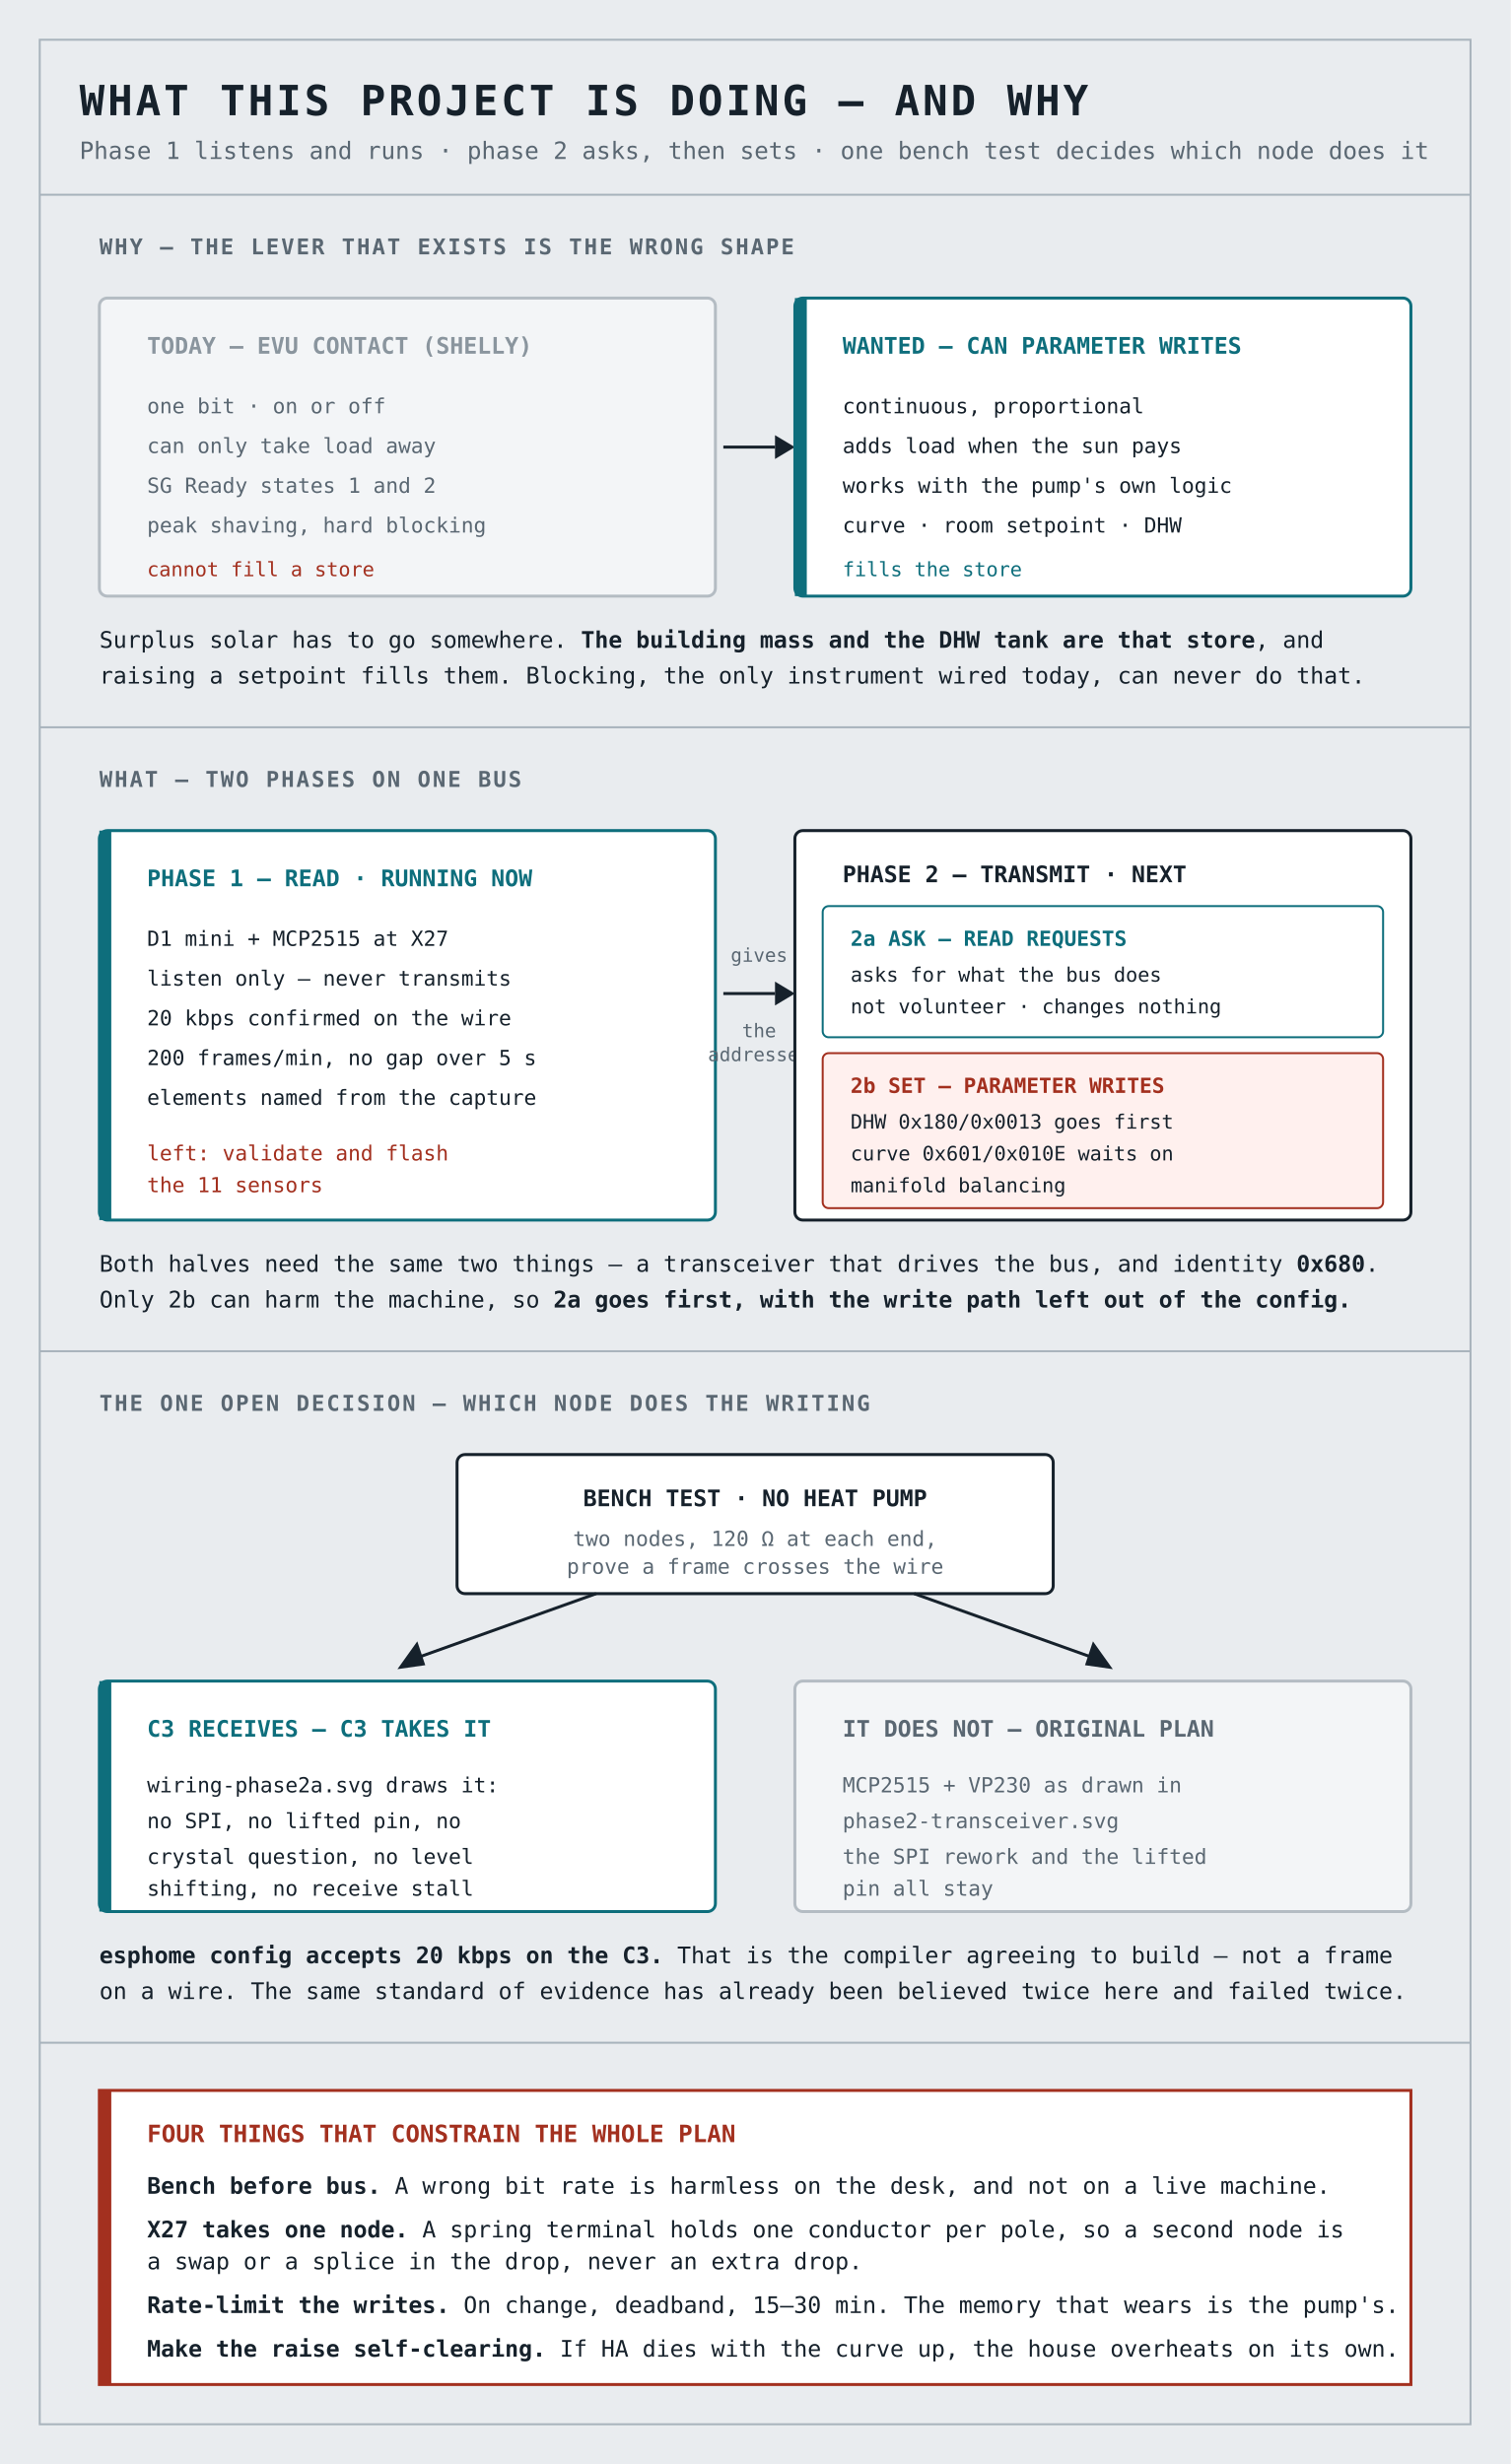
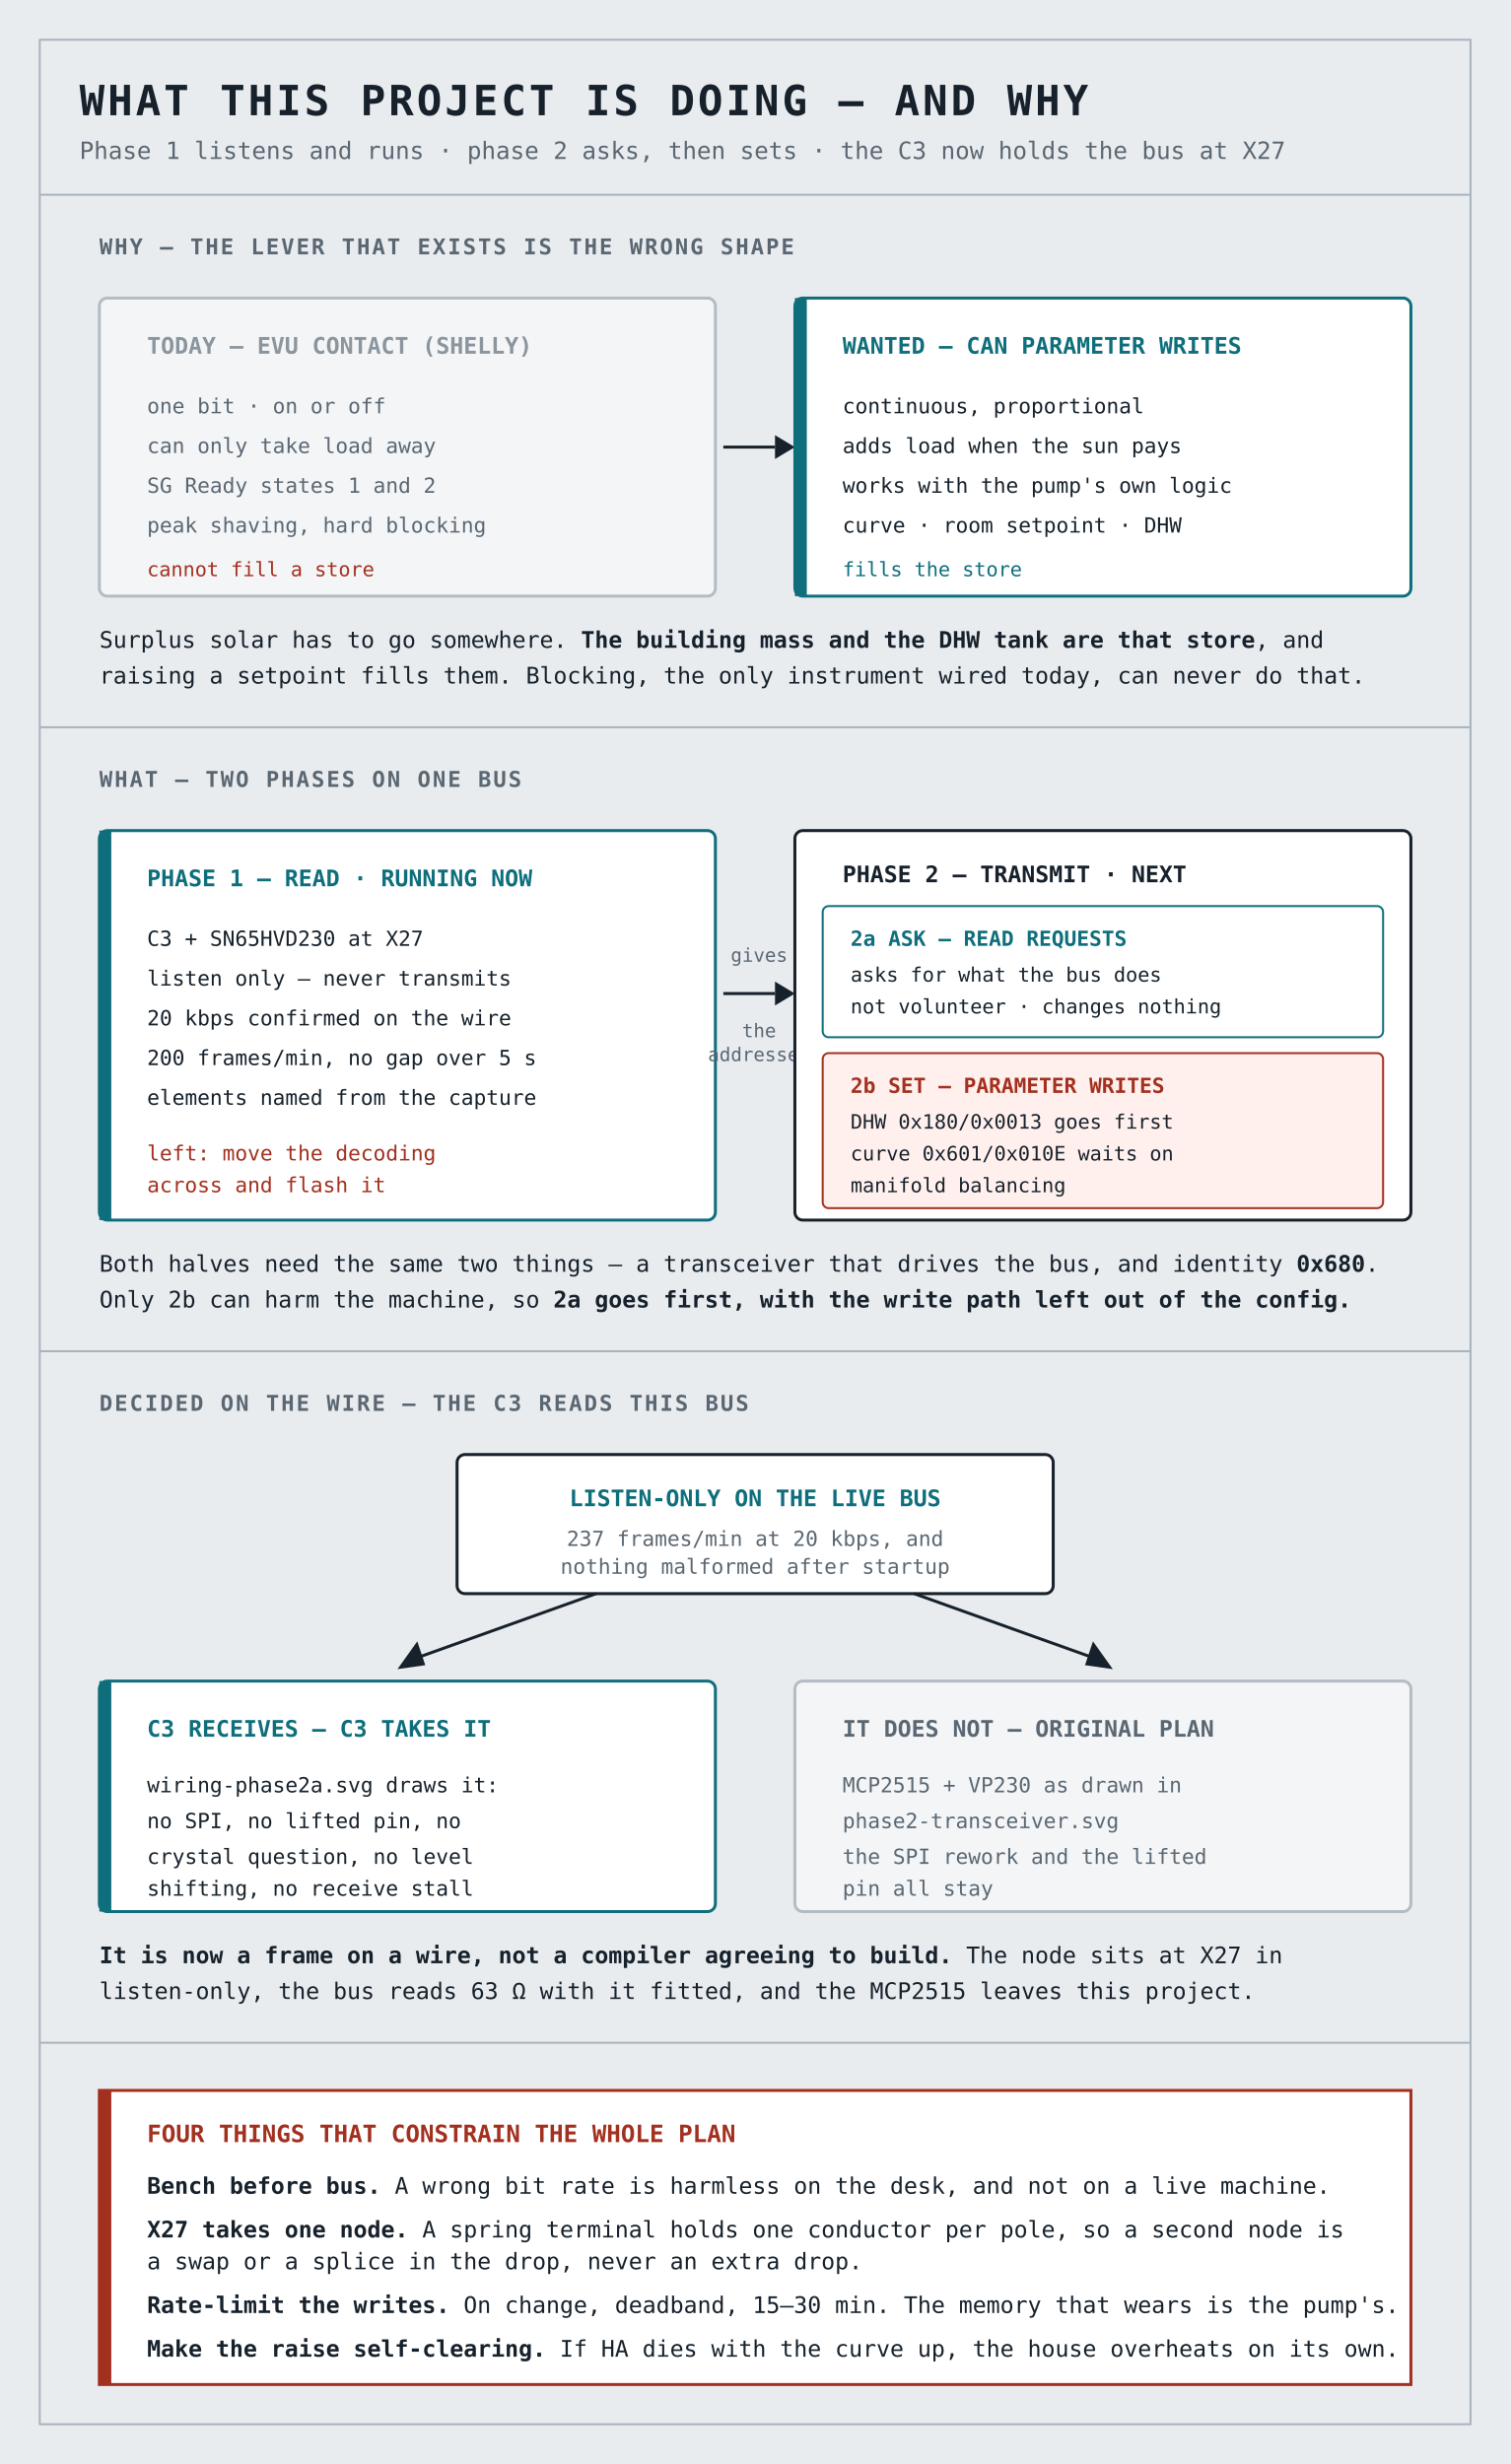
<svg xmlns="http://www.w3.org/2000/svg" viewBox="0 0 760 1240" width="760" height="1240" font-family="ui-monospace, SFMono-Regular, Menlo, Consolas, monospace">
  <rect width="760" height="1240" fill="#E9ECEF" />
  <rect x="20" y="20" width="720" height="1200" fill="none" stroke="#A8B3BC" />
  <text x="40" y="58" font-size="21" font-weight="700" fill="#16212B" letter-spacing="1.5">WHAT THIS PROJECT IS DOING — AND WHY</text>
-   <text x="40" y="80" font-size="12" fill="#5A6772">Phase 1 listens and runs · phase 2 asks, then sets · one bench test decides which node does it</text>
+   <text x="40" y="80" font-size="12" fill="#5A6772">Phase 1 listens and runs · phase 2 asks, then sets · the C3 now holds the bus at X27</text>
  <line x1="20" y1="98" x2="740" y2="98" stroke="#A8B3BC" />
  <text x="50" y="128" font-size="11" font-weight="700" fill="#5A6772" letter-spacing="1">WHY — THE LEVER THAT EXISTS IS THE WRONG SHAPE</text>
  <rect x="50" y="150" width="310" height="150" rx="4" fill="#F3F5F7" stroke="#B4BCC3" stroke-width="1.5" />
  <text x="74" y="178" font-size="11.5" font-weight="700" fill="#8A959E">TODAY — EVU CONTACT (SHELLY)</text>
  <g font-size="10.5" fill="#5A6772">
    <text x="74" y="208">one bit · on or off</text>
    <text x="74" y="228">can only take load away</text>
    <text x="74" y="248">SG Ready states 1 and 2</text>
    <text x="74" y="268">peak shaving, hard blocking</text>
  </g>
  <text x="74" y="290" font-size="10" fill="#A3301F">cannot fill a store</text>
  <line x1="364" y1="225" x2="390" y2="225" stroke="#16212B" stroke-width="1.5" />
  <polygon points="390,219 400,225 390,231" fill="#16212B" />
  <rect x="400" y="150" width="310" height="150" rx="4" fill="#FFFFFF" stroke="#0E6E7C" stroke-width="1.5" />
  <rect x="400" y="150" width="6" height="150" fill="#0E6E7C" />
  <text x="424" y="178" font-size="11.5" font-weight="700" fill="#0E6E7C">WANTED — CAN PARAMETER WRITES</text>
  <g font-size="10.5" fill="#16212B">
    <text x="424" y="208">continuous, proportional</text>
    <text x="424" y="228">adds load when the sun pays</text>
    <text x="424" y="248">works with the pump's own logic</text>
    <text x="424" y="268">curve · room setpoint · DHW</text>
  </g>
  <text x="424" y="290" font-size="10" fill="#0E6E7C">fills the store</text>
  <text x="50" y="326" font-size="11.5" fill="#16212B">Surplus solar has to go somewhere. <tspan font-weight="700">The building mass and the DHW tank are that store</tspan>, and</text>
  <text x="50" y="344" font-size="11.5" fill="#16212B">raising a setpoint fills them. Blocking, the only instrument wired today, can never do that.</text>
  <line x1="20" y1="366" x2="740" y2="366" stroke="#A8B3BC" />
  <text x="50" y="396" font-size="11" font-weight="700" fill="#5A6772" letter-spacing="1">WHAT — TWO PHASES ON ONE BUS</text>
  <rect x="50" y="418" width="310" height="196" rx="4" fill="#FFFFFF" stroke="#0E6E7C" stroke-width="1.5" />
  <rect x="50" y="418" width="6" height="196" fill="#0E6E7C" />
  <text x="74" y="446" font-size="11.5" font-weight="700" fill="#0E6E7C">PHASE 1 — READ · RUNNING NOW</text>
  <g font-size="10.5" fill="#16212B">
-     <text x="74" y="476">D1 mini + MCP2515 at X27</text>
+     <text x="74" y="476">C3 + SN65HVD230 at X27</text>
    <text x="74" y="496">listen only — never transmits</text>
    <text x="74" y="516">20 kbps confirmed on the wire</text>
    <text x="74" y="536">200 frames/min, no gap over 5 s</text>
    <text x="74" y="556">elements named from the capture</text>
  </g>
-   <text x="74" y="584" font-size="10.5" fill="#A3301F">left: validate and flash</text>
-   <text x="74" y="600" font-size="10.5" fill="#A3301F">the 11 sensors</text>
+   <text x="74" y="584" font-size="10.5" fill="#A3301F">left: move the decoding</text>
+   <text x="74" y="600" font-size="10.5" fill="#A3301F">across and flash it</text>
  <line x1="364" y1="500" x2="390" y2="500" stroke="#16212B" stroke-width="1.5" />
  <polygon points="390,494 400,500 390,506" fill="#16212B" />
  <text x="382" y="484" font-size="9.5" fill="#5A6772" text-anchor="middle">gives</text>
  <text x="382" y="522" font-size="9.5" fill="#5A6772" text-anchor="middle">the</text>
  <text x="382" y="534" font-size="9.5" fill="#5A6772" text-anchor="middle">addresses</text>
  <rect x="400" y="418" width="310" height="196" rx="4" fill="#FFFFFF" stroke="#16212B" stroke-width="1.5" />
  <text x="424" y="444" font-size="11.5" font-weight="700" fill="#16212B">PHASE 2 — TRANSMIT · NEXT</text>
  <rect x="414" y="456" width="282" height="66" rx="3" fill="#FFFFFF" stroke="#0E6E7C" />
  <text x="428" y="476" font-size="10.5" font-weight="700" fill="#0E6E7C">2a  ASK — READ REQUESTS</text>
  <g font-size="10" fill="#16212B">
    <text x="428" y="494">asks for what the bus does</text>
    <text x="428" y="510">not volunteer · changes nothing</text>
  </g>
  <rect x="414" y="530" width="282" height="78" rx="3" fill="#FFF0EE" stroke="#A3301F" />
  <text x="428" y="550" font-size="10.5" font-weight="700" fill="#A3301F">2b  SET — PARAMETER WRITES</text>
  <g font-size="10" fill="#16212B">
    <text x="428" y="568">DHW 0x180/0x0013 goes first</text>
    <text x="428" y="584">curve 0x601/0x010E waits on</text>
    <text x="428" y="600">manifold balancing</text>
  </g>
  <text x="50" y="640" font-size="11.5" fill="#16212B">Both halves need the same two things — a transceiver that drives the bus, and identity <tspan font-weight="700">0x680</tspan>.</text>
  <text x="50" y="658" font-size="11.5" fill="#16212B">Only 2b can harm the machine, so <tspan font-weight="700">2a goes first, with the write path left out of the config.</tspan>
  </text>
  <line x1="20" y1="680" x2="740" y2="680" stroke="#A8B3BC" />
-   <text x="50" y="710" font-size="11" font-weight="700" fill="#5A6772" letter-spacing="1">THE ONE OPEN DECISION — WHICH NODE DOES THE WRITING</text>
+   <text x="50" y="710" font-size="11" font-weight="700" fill="#5A6772" letter-spacing="1">DECIDED ON THE WIRE — THE C3 READS THIS BUS</text>
  <rect x="230" y="732" width="300" height="70" rx="4" fill="#FFFFFF" stroke="#16212B" stroke-width="1.5" />
-   <text x="380" y="758" font-size="11.5" font-weight="700" fill="#16212B" text-anchor="middle">BENCH TEST · NO HEAT PUMP</text>
-   <text x="380" y="778" font-size="10.5" fill="#5A6772" text-anchor="middle">two nodes, 120 Ω at each end,</text>
-   <text x="380" y="792" font-size="10.5" fill="#5A6772" text-anchor="middle">prove a frame crosses the wire</text>
+   <text x="380" y="758" font-size="11.5" font-weight="700" fill="#0E6E7C" text-anchor="middle">LISTEN-ONLY ON THE LIVE BUS</text>
+   <text x="380" y="778" font-size="10.5" fill="#5A6772" text-anchor="middle">237 frames/min at 20 kbps, and</text>
+   <text x="380" y="792" font-size="10.5" fill="#5A6772" text-anchor="middle">nothing malformed after startup</text>
  <line x1="300" y1="802" x2="205" y2="836" stroke="#16212B" stroke-width="1.5" />
  <polygon points="210,826 200,840 214,838" fill="#16212B" />
  <line x1="460" y1="802" x2="555" y2="836" stroke="#16212B" stroke-width="1.5" />
  <polygon points="550,826 560,840 546,838" fill="#16212B" />
  <rect x="50" y="846" width="310" height="116" rx="4" fill="#FFFFFF" stroke="#0E6E7C" stroke-width="1.5" />
  <rect x="50" y="846" width="6" height="116" fill="#0E6E7C" />
  <text x="74" y="874" font-size="11.5" font-weight="700" fill="#0E6E7C">C3 RECEIVES — C3 TAKES IT</text>
  <g font-size="10.5" fill="#16212B">
    <text x="74" y="902">wiring-phase2a.svg draws it:</text>
    <text x="74" y="920">no SPI, no lifted pin, no</text>
    <text x="74" y="938">crystal question, no level</text>
    <text x="74" y="954">shifting, no receive stall</text>
  </g>
  <rect x="400" y="846" width="310" height="116" rx="4" fill="#F3F5F7" stroke="#B4BCC3" stroke-width="1.5" />
  <text x="424" y="874" font-size="11.5" font-weight="700" fill="#5A6772">IT DOES NOT — ORIGINAL PLAN</text>
  <g font-size="10.5" fill="#5A6772">
    <text x="424" y="902">MCP2515 + VP230 as drawn in</text>
    <text x="424" y="920">phase2-transceiver.svg</text>
    <text x="424" y="938">the SPI rework and the lifted</text>
    <text x="424" y="954">pin all stay</text>
  </g>
  <text x="50" y="988" font-size="11.5" fill="#16212B">
-     <tspan font-weight="700">esphome config accepts 20 kbps on the C3.</tspan> That is the compiler agreeing to build — not a frame</text>
-   <text x="50" y="1006" font-size="11.5" fill="#16212B">on a wire. The same standard of evidence has already been believed twice here and failed twice.</text>
+     <tspan font-weight="700">It is now a frame on a wire, not a compiler agreeing to build.</tspan> The node sits at X27 in</text>
+   <text x="50" y="1006" font-size="11.5" fill="#16212B">listen-only, the bus reads 63 Ω with it fitted, and the MCP2515 leaves this project.</text>
  <line x1="20" y1="1028" x2="740" y2="1028" stroke="#A8B3BC" />
  <rect x="50" y="1052" width="660" height="148" fill="#FFFFFF" stroke="#A3301F" stroke-width="1.5" />
  <rect x="50" y="1052" width="6" height="148" fill="#A3301F" />
  <text x="74" y="1078" font-size="12" font-weight="700" fill="#A3301F">FOUR THINGS THAT CONSTRAIN THE WHOLE PLAN</text>
  <g font-size="11.5" fill="#16212B">
    <text x="74" y="1104">
      <tspan font-weight="700">Bench before bus.</tspan> A wrong bit rate is harmless on the desk, and not on a live machine.</text>
    <text x="74" y="1126">
      <tspan font-weight="700">X27 takes one node.</tspan> A spring terminal holds one conductor per pole, so a second node is</text>
    <text x="74" y="1142">a swap or a splice in the drop, never an extra drop.</text>
    <text x="74" y="1164">
      <tspan font-weight="700">Rate-limit the writes.</tspan> On change, deadband, 15–30 min. The memory that wears is the pump's.</text>
    <text x="74" y="1186">
      <tspan font-weight="700">Make the raise self-clearing.</tspan> If HA dies with the curve up, the house overheats on its own.</text>
  </g>
</svg>
